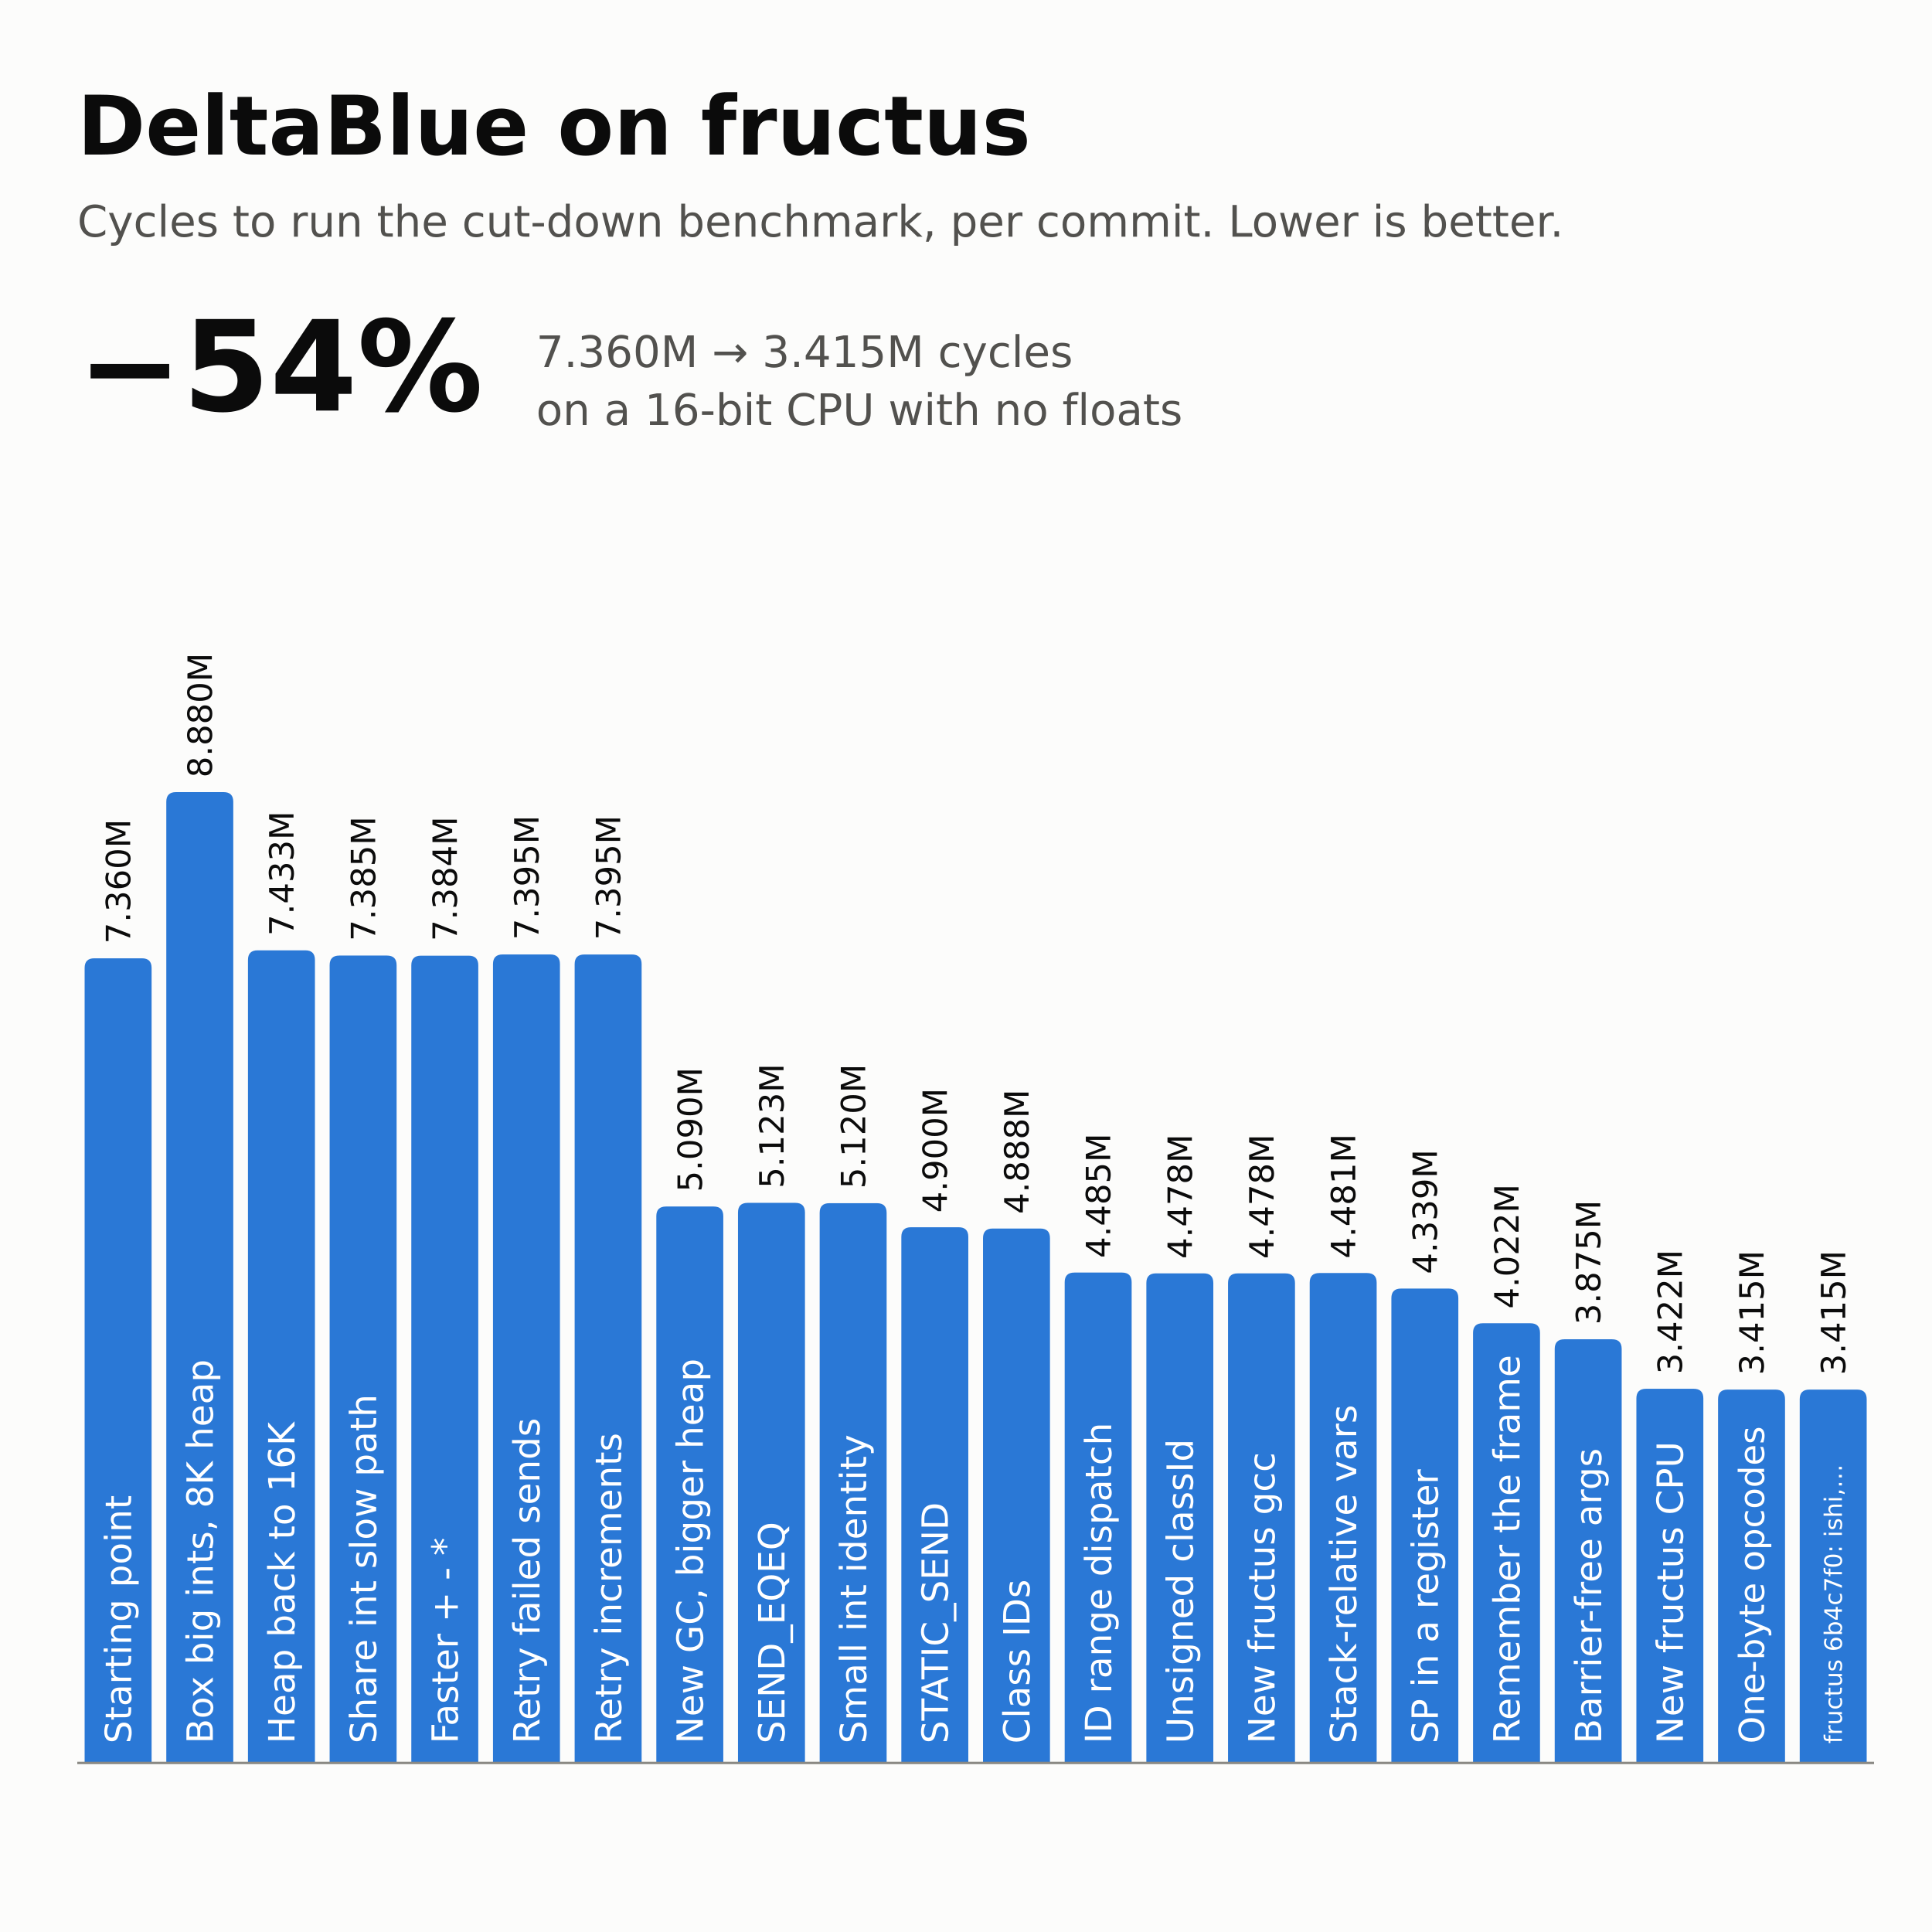
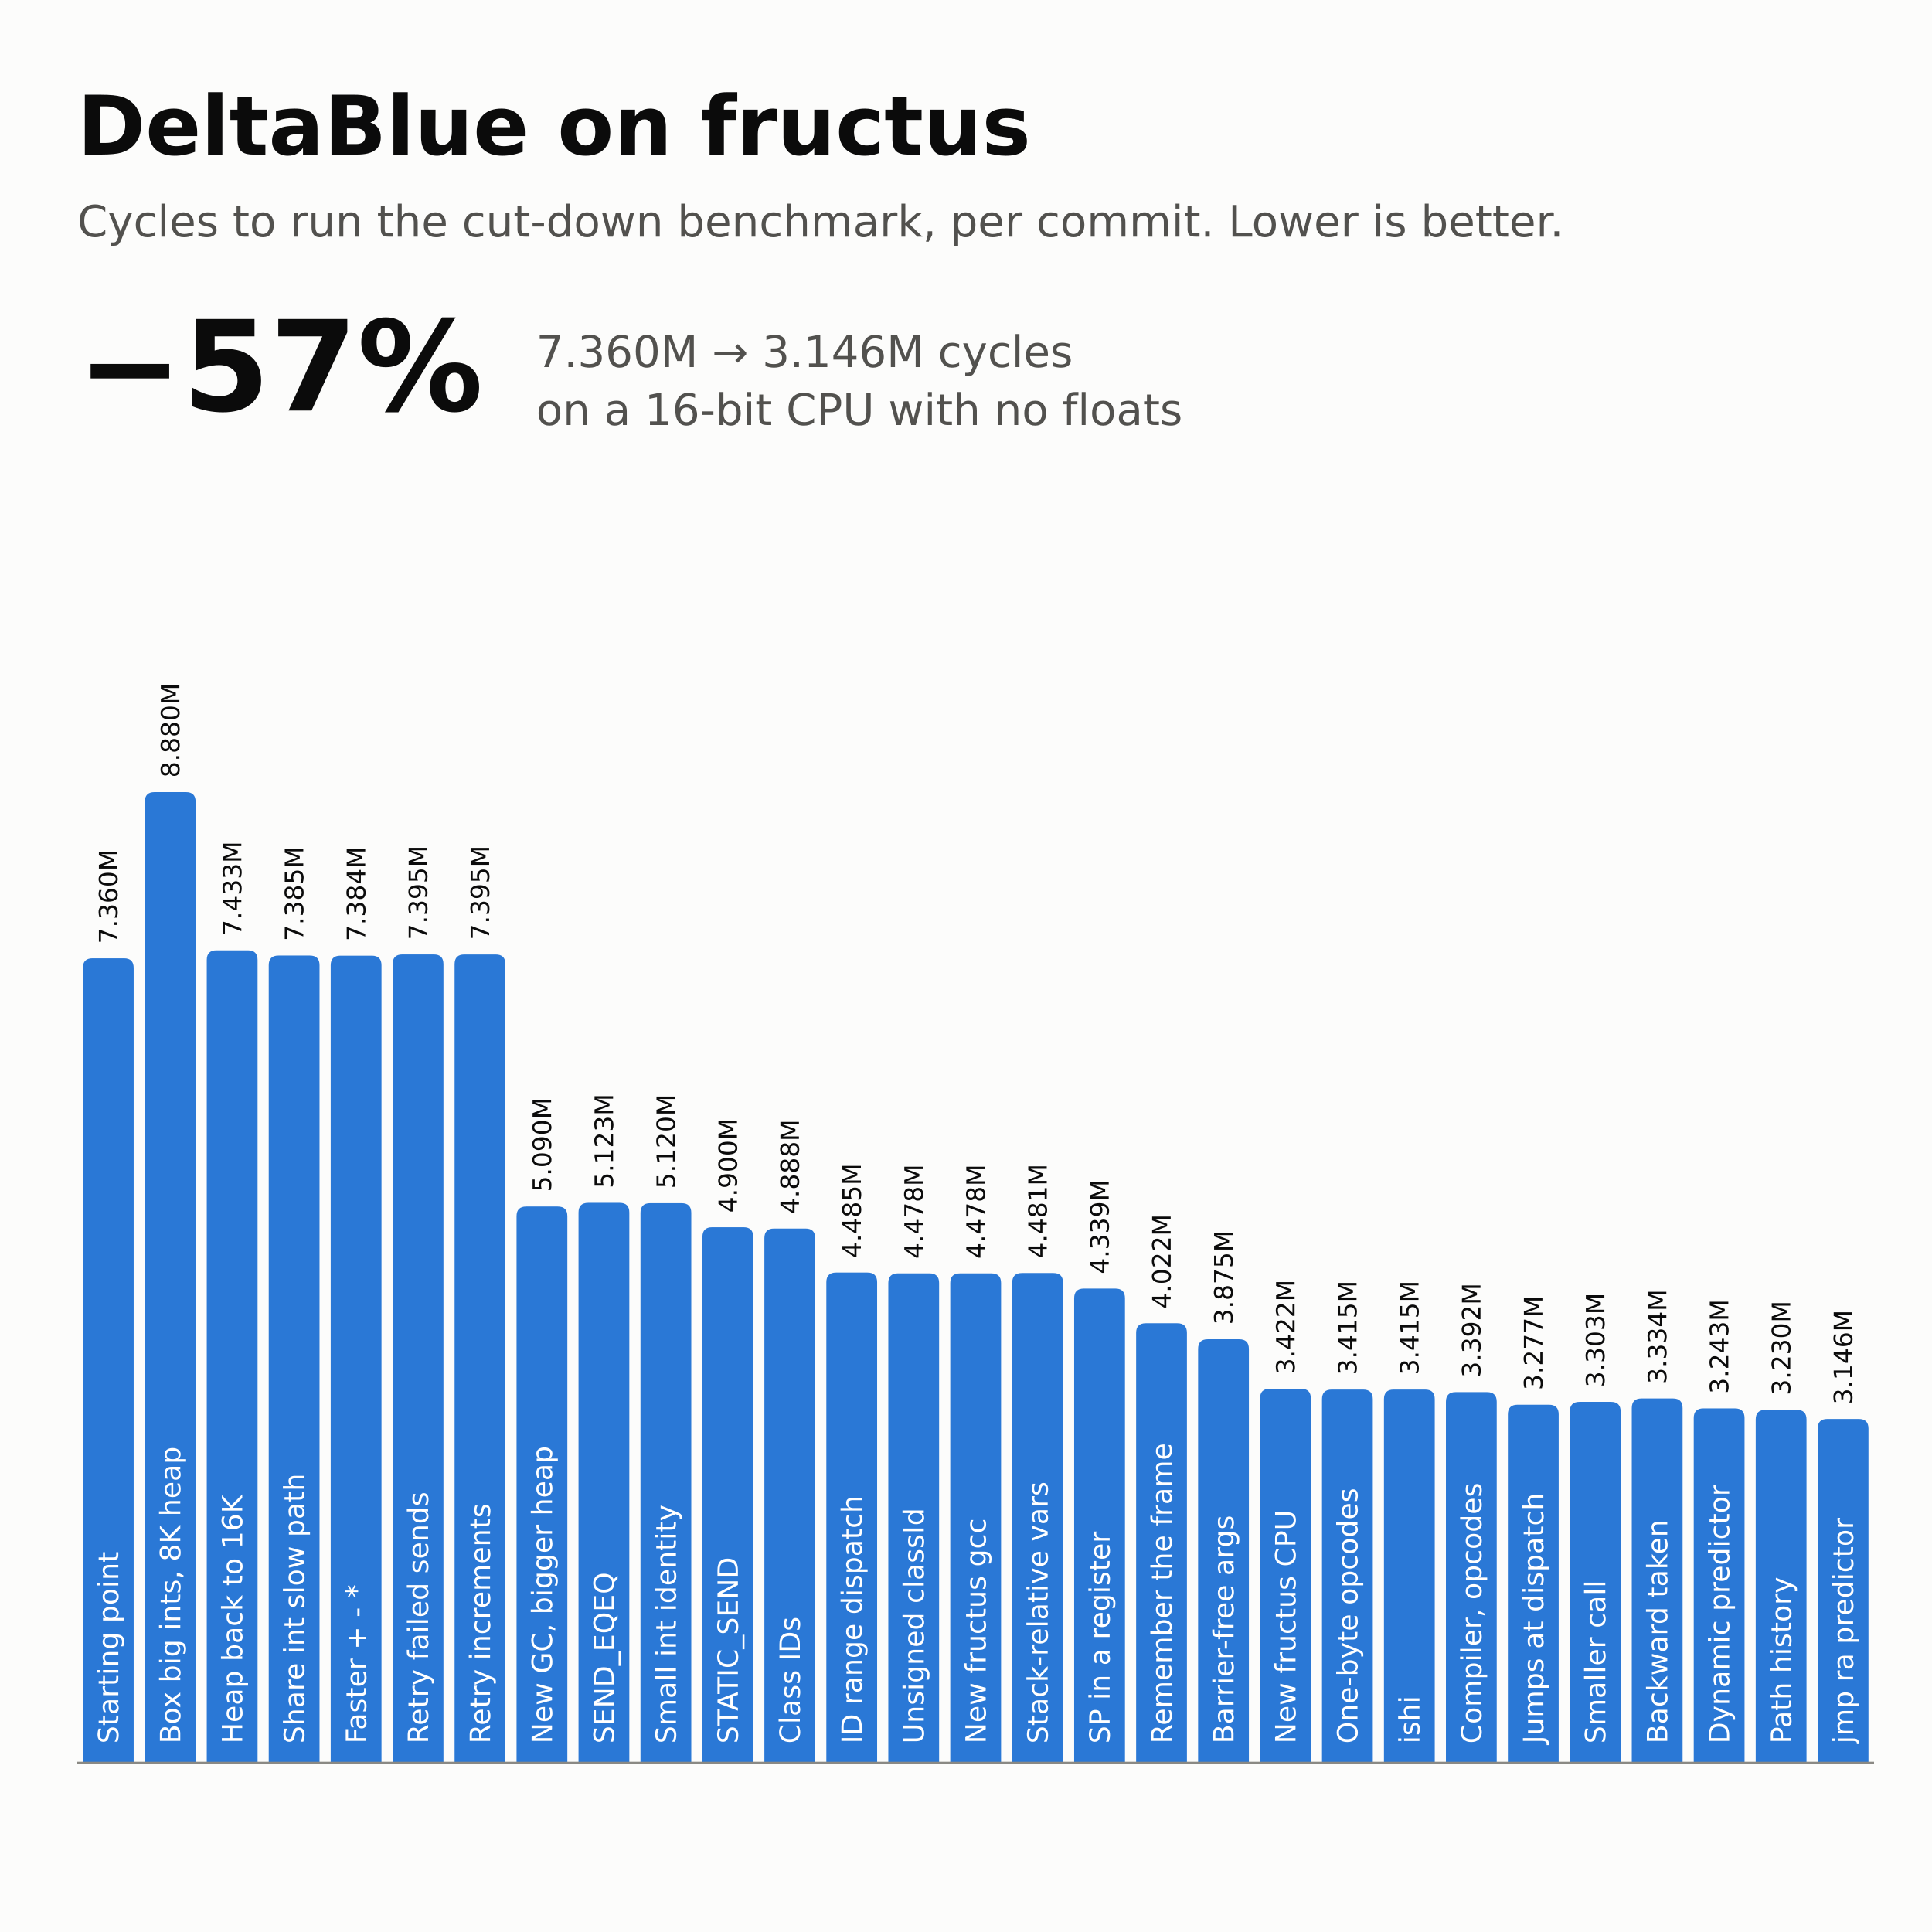
<svg xmlns="http://www.w3.org/2000/svg" width="800" height="800" viewBox="0 0 800 800" font-family="'DejaVu Sans', 'Liberation Sans', sans-serif">
  <rect width="800" height="800" fill="#fcfcfb" />
  <text x="32" y="64" font-size="34" font-weight="bold" fill="#0b0b0b">DeltaBlue on fructus</text>
  <text x="32" y="98" font-size="18" fill="#52514e">Cycles to run the cut-down benchmark, per commit. Lower is better.</text>
-   <text x="32" y="170" font-size="52" font-weight="bold" fill="#0b0b0b">−54%</text>
-   <text x="222" y="152" font-size="18" fill="#52514e">7.360M → 3.415M cycles</text>
+   <text x="32" y="170" font-size="52" font-weight="bold" fill="#0b0b0b">−57%</text>
+   <text x="222" y="152" font-size="18" fill="#52514e">7.360M → 3.146M cycles</text>
  <text x="222" y="176" font-size="18" fill="#52514e">on a 16-bit CPU with no floats</text>
-   <path d="M35.044,730 V400.811 Q35.044,396.811 39.044,396.811 H58.775 Q62.775,396.811 62.775,400.811 V730 Z" fill="#2a78d6" />
-   <text transform="translate(53.90065,390.8108) rotate(-90)" font-size="13.865" fill="#0b0b0b">7.360M</text>
-   <text transform="translate(54.30909,722) rotate(-90)" font-size="15.0" fill="#ffffff">Starting point</text>
-   <path d="M68.862,730 V332 Q68.862,328 72.862,328 H92.593 Q96.593,328 96.593,332 V730 Z" fill="#2a78d6" />
-   <text transform="translate(87.71884,322) rotate(-90)" font-size="13.865" fill="#0b0b0b">8.880M</text>
-   <text transform="translate(88.12727,722) rotate(-90)" font-size="15.0" fill="#ffffff">Box big ints, 8K heap</text>
-   <path d="M102.68,730 V397.506 Q102.68,393.506 106.68,393.506 H126.411 Q130.411,393.506 130.411,397.506 V730 Z" fill="#2a78d6" />
-   <text transform="translate(121.537,387.5061) rotate(-90)" font-size="13.865" fill="#0b0b0b">7.433M</text>
-   <text transform="translate(121.9455,722) rotate(-90)" font-size="15.0" fill="#ffffff">Heap back to 16K</text>
-   <path d="M136.498,730 V399.679 Q136.498,395.679 140.498,395.679 H160.229 Q164.229,395.679 164.229,399.679 V730 Z" fill="#2a78d6" />
-   <text transform="translate(155.3552,389.6791) rotate(-90)" font-size="13.865" fill="#0b0b0b">7.385M</text>
-   <text transform="translate(155.7636,722) rotate(-90)" font-size="15.0" fill="#ffffff">Share int slow path</text>
-   <path d="M170.316,730 V399.724 Q170.316,395.724 174.316,395.724 H194.047 Q198.047,395.724 198.047,399.724 V730 Z" fill="#2a78d6" />
-   <text transform="translate(189.1734,389.7243) rotate(-90)" font-size="13.865" fill="#0b0b0b">7.384M</text>
-   <text transform="translate(189.5818,722) rotate(-90)" font-size="15.0" fill="#ffffff">Faster + - *</text>
-   <path d="M204.135,730 V399.217 Q204.135,395.217 208.135,395.217 H227.865 Q231.865,395.217 231.865,399.217 V730 Z" fill="#2a78d6" />
-   <text transform="translate(222.9916,389.217) rotate(-90)" font-size="13.865" fill="#0b0b0b">7.395M</text>
-   <text transform="translate(223.4,722) rotate(-90)" font-size="15.0" fill="#ffffff">Retry failed sends</text>
-   <path d="M237.953,730 V399.239 Q237.953,395.239 241.953,395.239 H261.684 Q265.684,395.239 265.684,399.239 V730 Z" fill="#2a78d6" />
-   <text transform="translate(256.8097,389.2392) rotate(-90)" font-size="13.865" fill="#0b0b0b">7.395M</text>
-   <text transform="translate(257.2182,722) rotate(-90)" font-size="15.0" fill="#ffffff">Retry increments</text>
-   <path d="M271.771,730 V503.592 Q271.771,499.592 275.771,499.592 H295.502 Q299.502,499.592 299.502,503.592 V730 Z" fill="#2a78d6" />
-   <text transform="translate(290.6279,493.5921) rotate(-90)" font-size="13.865" fill="#0b0b0b">5.090M</text>
-   <text transform="translate(291.0364,722) rotate(-90)" font-size="15.0" fill="#ffffff">New GC, bigger heap</text>
-   <path d="M305.589,730 V502.077 Q305.589,498.077 309.589,498.077 H329.32 Q333.32,498.077 333.32,502.077 V730 Z" fill="#2a78d6" />
-   <text transform="translate(324.4461,492.0771) rotate(-90)" font-size="13.865" fill="#0b0b0b">5.123M</text>
-   <text transform="translate(324.8545,722) rotate(-90)" font-size="15.0" fill="#ffffff">SEND_EQEQ</text>
-   <path d="M339.407,730 V502.216 Q339.407,498.216 343.407,498.216 H363.138 Q367.138,498.216 367.138,502.216 V730 Z" fill="#2a78d6" />
-   <text transform="translate(358.2643,492.2162) rotate(-90)" font-size="13.865" fill="#0b0b0b">5.120M</text>
-   <text transform="translate(358.6727,722) rotate(-90)" font-size="15.0" fill="#ffffff">Small int identity</text>
-   <path d="M373.225,730 V512.176 Q373.225,508.176 377.225,508.176 H396.956 Q400.956,508.176 400.956,512.176 V730 Z" fill="#2a78d6" />
-   <text transform="translate(392.0825,502.1757) rotate(-90)" font-size="13.865" fill="#0b0b0b">4.900M</text>
-   <text transform="translate(392.4909,722) rotate(-90)" font-size="15.0" fill="#ffffff">STATIC_SEND</text>
-   <path d="M407.044,730 V512.708 Q407.044,508.708 411.044,508.708 H430.775 Q434.775,508.708 434.775,512.708 V730 Z" fill="#2a78d6" />
-   <text transform="translate(425.9007,502.7081) rotate(-90)" font-size="13.865" fill="#0b0b0b">4.888M</text>
-   <text transform="translate(426.3091,722) rotate(-90)" font-size="15.0" fill="#ffffff">Class IDs</text>
-   <path d="M440.862,730 V530.944 Q440.862,526.944 444.862,526.944 H464.593 Q468.593,526.944 468.593,530.944 V730 Z" fill="#2a78d6" />
-   <text transform="translate(459.7188,520.9442) rotate(-90)" font-size="13.865" fill="#0b0b0b">4.485M</text>
-   <text transform="translate(460.1273,722) rotate(-90)" font-size="15.0" fill="#ffffff">ID range dispatch</text>
-   <path d="M474.68,730 V531.269 Q474.68,527.269 478.68,527.269 H498.411 Q502.411,527.269 502.411,531.269 V730 Z" fill="#2a78d6" />
-   <text transform="translate(493.537,521.2691) rotate(-90)" font-size="13.865" fill="#0b0b0b">4.478M</text>
-   <text transform="translate(493.9455,722) rotate(-90)" font-size="15.0" fill="#ffffff">Unsigned classId</text>
-   <path d="M508.498,730 V531.282 Q508.498,527.282 512.498,527.282 H532.229 Q536.229,527.282 536.229,531.282 V730 Z" fill="#2a78d6" />
-   <text transform="translate(527.3552,521.2819) rotate(-90)" font-size="13.865" fill="#0b0b0b">4.478M</text>
-   <text transform="translate(527.7636,722) rotate(-90)" font-size="15.0" fill="#ffffff">New fructus gcc</text>
-   <path d="M542.316,730 V531.134 Q542.316,527.134 546.316,527.134 H566.047 Q570.047,527.134 570.047,531.134 V730 Z" fill="#2a78d6" />
-   <text transform="translate(561.1734,521.1337) rotate(-90)" font-size="13.865" fill="#0b0b0b">4.481M</text>
-   <text transform="translate(561.5818,722) rotate(-90)" font-size="15.0" fill="#ffffff">Stack-relative vars</text>
-   <path d="M576.135,730 V537.568 Q576.135,533.568 580.135,533.568 H599.865 Q603.865,533.568 603.865,537.568 V730 Z" fill="#2a78d6" />
-   <text transform="translate(594.9916,527.5683) rotate(-90)" font-size="13.865" fill="#0b0b0b">4.339M</text>
-   <text transform="translate(595.4,722) rotate(-90)" font-size="15.0" fill="#ffffff">SP in a register</text>
-   <path d="M609.953,730 V551.931 Q609.953,547.931 613.953,547.931 H633.684 Q637.684,547.931 637.684,551.931 V730 Z" fill="#2a78d6" />
-   <text transform="translate(628.8097,541.9311) rotate(-90)" font-size="13.865" fill="#0b0b0b">4.022M</text>
-   <text transform="translate(629.2182,722) rotate(-90)" font-size="15.0" fill="#ffffff">Remember the frame</text>
-   <path d="M643.771,730 V558.569 Q643.771,554.569 647.771,554.569 H667.502 Q671.502,554.569 671.502,558.569 V730 Z" fill="#2a78d6" />
-   <text transform="translate(662.6279,548.5687) rotate(-90)" font-size="13.865" fill="#0b0b0b">3.875M</text>
-   <text transform="translate(663.0364,722) rotate(-90)" font-size="15.0" fill="#ffffff">Barrier-free args</text>
-   <path d="M677.589,730 V579.064 Q677.589,575.064 681.589,575.064 H701.32 Q705.32,575.064 705.32,579.064 V730 Z" fill="#2a78d6" />
-   <text transform="translate(696.4461,569.0644) rotate(-90)" font-size="13.865" fill="#0b0b0b">3.422M</text>
-   <text transform="translate(696.8545,722) rotate(-90)" font-size="15.0" fill="#ffffff">New fructus CPU</text>
-   <path d="M711.407,730 V579.398 Q711.407,575.398 715.407,575.398 H735.138 Q739.138,575.398 739.138,579.398 V730 Z" fill="#2a78d6" />
-   <text transform="translate(730.2643,569.3979) rotate(-90)" font-size="13.865" fill="#0b0b0b">3.415M</text>
-   <text transform="translate(730.4703,722) rotate(-90)" font-size="14.4" fill="#ffffff">One-byte opcodes</text>
-   <path d="M745.225,730 V579.399 Q745.225,575.399 749.225,575.399 H768.956 Q772.956,575.399 772.956,579.399 V730 Z" fill="#2a78d6" />
-   <text transform="translate(764.0825,569.3994) rotate(-90)" font-size="13.865" fill="#0b0b0b">3.415M</text>
-   <text transform="translate(762.6909,722) rotate(-90)" font-size="10.0" fill="#ffffff">fructus 6b4c7f0: ishi,…</text>
+   <path d="M34.309,730 V400.811 Q34.309,396.811 38.309,396.811 H51.346 Q55.346,396.811 55.346,400.811 V730 Z" fill="#2a78d6" />
+   <text transform="translate(48.61429,390.8108) rotate(-90)" font-size="10.519" fill="#0b0b0b">7.360M</text>
+   <text transform="translate(48.99296,722) rotate(-90)" font-size="11.6" fill="#ffffff">Starting point</text>
+   <path d="M59.964,730 V332 Q59.964,328 63.964,328 H77.001 Q81.001,328 81.001,332 V730 Z" fill="#2a78d6" />
+   <text transform="translate(74.26946,322) rotate(-90)" font-size="10.519" fill="#0b0b0b">8.880M</text>
+   <text transform="translate(74.64813,722) rotate(-90)" font-size="11.6" fill="#ffffff">Box big ints, 8K heap</text>
+   <path d="M85.619,730 V397.506 Q85.619,393.506 89.619,393.506 H102.657 Q106.657,393.506 106.657,397.506 V730 Z" fill="#2a78d6" />
+   <text transform="translate(99.92463,387.5061) rotate(-90)" font-size="10.519" fill="#0b0b0b">7.433M</text>
+   <text transform="translate(100.3033,722) rotate(-90)" font-size="11.6" fill="#ffffff">Heap back to 16K</text>
+   <path d="M111.274,730 V399.679 Q111.274,395.679 115.274,395.679 H128.312 Q132.312,395.679 132.312,399.679 V730 Z" fill="#2a78d6" />
+   <text transform="translate(125.5798,389.6791) rotate(-90)" font-size="10.519" fill="#0b0b0b">7.385M</text>
+   <text transform="translate(125.9585,722) rotate(-90)" font-size="11.6" fill="#ffffff">Share int slow path</text>
+   <path d="M136.93,730 V399.724 Q136.93,395.724 140.93,395.724 H153.967 Q157.967,395.724 157.967,399.724 V730 Z" fill="#2a78d6" />
+   <text transform="translate(151.235,389.7243) rotate(-90)" font-size="10.519" fill="#0b0b0b">7.384M</text>
+   <text transform="translate(151.6136,722) rotate(-90)" font-size="11.6" fill="#ffffff">Faster + - *</text>
+   <path d="M162.585,730 V399.217 Q162.585,395.217 166.585,395.217 H179.622 Q183.622,395.217 183.622,399.217 V730 Z" fill="#2a78d6" />
+   <text transform="translate(176.8902,389.217) rotate(-90)" font-size="10.519" fill="#0b0b0b">7.395M</text>
+   <text transform="translate(177.2688,722) rotate(-90)" font-size="11.6" fill="#ffffff">Retry failed sends</text>
+   <path d="M188.24,730 V399.239 Q188.24,395.239 192.24,395.239 H205.277 Q209.277,395.239 209.277,399.239 V730 Z" fill="#2a78d6" />
+   <text transform="translate(202.5453,389.2392) rotate(-90)" font-size="10.519" fill="#0b0b0b">7.395M</text>
+   <text transform="translate(202.924,722) rotate(-90)" font-size="11.6" fill="#ffffff">Retry increments</text>
+   <path d="M213.895,730 V503.592 Q213.895,499.592 217.895,499.592 H230.932 Q234.932,499.592 234.932,503.592 V730 Z" fill="#2a78d6" />
+   <text transform="translate(228.2005,493.5921) rotate(-90)" font-size="10.519" fill="#0b0b0b">5.090M</text>
+   <text transform="translate(228.5792,722) rotate(-90)" font-size="11.6" fill="#ffffff">New GC, bigger heap</text>
+   <path d="M239.55,730 V502.077 Q239.55,498.077 243.55,498.077 H256.588 Q260.588,498.077 260.588,502.077 V730 Z" fill="#2a78d6" />
+   <text transform="translate(253.8557,492.0771) rotate(-90)" font-size="10.519" fill="#0b0b0b">5.123M</text>
+   <text transform="translate(254.2343,722) rotate(-90)" font-size="11.6" fill="#ffffff">SEND_EQEQ</text>
+   <path d="M265.206,730 V502.216 Q265.206,498.216 269.206,498.216 H282.243 Q286.243,498.216 286.243,502.216 V730 Z" fill="#2a78d6" />
+   <text transform="translate(279.5108,492.2162) rotate(-90)" font-size="10.519" fill="#0b0b0b">5.120M</text>
+   <text transform="translate(279.8895,722) rotate(-90)" font-size="11.6" fill="#ffffff">Small int identity</text>
+   <path d="M290.861,730 V512.176 Q290.861,508.176 294.861,508.176 H307.898 Q311.898,508.176 311.898,512.176 V730 Z" fill="#2a78d6" />
+   <text transform="translate(305.166,502.1757) rotate(-90)" font-size="10.519" fill="#0b0b0b">4.900M</text>
+   <text transform="translate(305.5447,722) rotate(-90)" font-size="11.6" fill="#ffffff">STATIC_SEND</text>
+   <path d="M316.516,730 V512.708 Q316.516,508.708 320.516,508.708 H333.553 Q337.553,508.708 337.553,512.708 V730 Z" fill="#2a78d6" />
+   <text transform="translate(330.8212,502.7081) rotate(-90)" font-size="10.519" fill="#0b0b0b">4.888M</text>
+   <text transform="translate(331.1999,722) rotate(-90)" font-size="11.6" fill="#ffffff">Class IDs</text>
+   <path d="M342.171,730 V530.944 Q342.171,526.944 346.171,526.944 H359.208 Q363.208,526.944 363.208,530.944 V730 Z" fill="#2a78d6" />
+   <text transform="translate(356.4764,520.9442) rotate(-90)" font-size="10.519" fill="#0b0b0b">4.485M</text>
+   <text transform="translate(356.855,722) rotate(-90)" font-size="11.6" fill="#ffffff">ID range dispatch</text>
+   <path d="M367.826,730 V531.269 Q367.826,527.269 371.826,527.269 H384.863 Q388.863,527.269 388.863,531.269 V730 Z" fill="#2a78d6" />
+   <text transform="translate(382.1315,521.2691) rotate(-90)" font-size="10.519" fill="#0b0b0b">4.478M</text>
+   <text transform="translate(382.5102,722) rotate(-90)" font-size="11.6" fill="#ffffff">Unsigned classId</text>
+   <path d="M393.481,730 V531.282 Q393.481,527.282 397.481,527.282 H410.519 Q414.519,527.282 414.519,531.282 V730 Z" fill="#2a78d6" />
+   <text transform="translate(407.7867,521.2819) rotate(-90)" font-size="10.519" fill="#0b0b0b">4.478M</text>
+   <text transform="translate(408.1654,722) rotate(-90)" font-size="11.6" fill="#ffffff">New fructus gcc</text>
+   <path d="M419.137,730 V531.134 Q419.137,527.134 423.137,527.134 H436.174 Q440.174,527.134 440.174,531.134 V730 Z" fill="#2a78d6" />
+   <text transform="translate(433.4419,521.1337) rotate(-90)" font-size="10.519" fill="#0b0b0b">4.481M</text>
+   <text transform="translate(433.8205,722) rotate(-90)" font-size="11.6" fill="#ffffff">Stack-relative vars</text>
+   <path d="M444.792,730 V537.568 Q444.792,533.568 448.792,533.568 H461.829 Q465.829,533.568 465.829,537.568 V730 Z" fill="#2a78d6" />
+   <text transform="translate(459.097,527.5683) rotate(-90)" font-size="10.519" fill="#0b0b0b">4.339M</text>
+   <text transform="translate(459.4757,722) rotate(-90)" font-size="11.6" fill="#ffffff">SP in a register</text>
+   <path d="M470.447,730 V551.931 Q470.447,547.931 474.447,547.931 H487.484 Q491.484,547.931 491.484,551.931 V730 Z" fill="#2a78d6" />
+   <text transform="translate(484.7522,541.9311) rotate(-90)" font-size="10.519" fill="#0b0b0b">4.022M</text>
+   <text transform="translate(485.1309,722) rotate(-90)" font-size="11.6" fill="#ffffff">Remember the frame</text>
+   <path d="M496.102,730 V558.569 Q496.102,554.569 500.102,554.569 H513.139 Q517.139,554.569 517.139,558.569 V730 Z" fill="#2a78d6" />
+   <text transform="translate(510.4074,548.5687) rotate(-90)" font-size="10.519" fill="#0b0b0b">3.875M</text>
+   <text transform="translate(510.7861,722) rotate(-90)" font-size="11.6" fill="#ffffff">Barrier-free args</text>
+   <path d="M521.757,730 V579.064 Q521.757,575.064 525.757,575.064 H538.794 Q542.794,575.064 542.794,579.064 V730 Z" fill="#2a78d6" />
+   <text transform="translate(536.0626,569.0644) rotate(-90)" font-size="10.519" fill="#0b0b0b">3.422M</text>
+   <text transform="translate(536.4412,722) rotate(-90)" font-size="11.6" fill="#ffffff">New fructus CPU</text>
+   <path d="M547.412,730 V579.398 Q547.412,575.398 551.412,575.398 H564.45 Q568.45,575.398 568.45,579.398 V730 Z" fill="#2a78d6" />
+   <text transform="translate(561.7177,569.3979) rotate(-90)" font-size="10.519" fill="#0b0b0b">3.415M</text>
+   <text transform="translate(562.0964,722) rotate(-90)" font-size="11.6" fill="#ffffff">One-byte opcodes</text>
+   <path d="M573.068,730 V579.399 Q573.068,575.399 577.068,575.399 H590.105 Q594.105,575.399 594.105,579.399 V730 Z" fill="#2a78d6" />
+   <text transform="translate(587.3729,569.3994) rotate(-90)" font-size="10.519" fill="#0b0b0b">3.415M</text>
+   <text transform="translate(587.7516,722) rotate(-90)" font-size="11.6" fill="#ffffff">ishi</text>
+   <path d="M598.723,730 V580.452 Q598.723,576.452 602.723,576.452 H615.76 Q619.76,576.452 619.76,580.452 V730 Z" fill="#2a78d6" />
+   <text transform="translate(613.0281,570.4519) rotate(-90)" font-size="10.519" fill="#0b0b0b">3.392M</text>
+   <text transform="translate(613.4068,722) rotate(-90)" font-size="11.6" fill="#ffffff">Compiler, opcodes</text>
+   <path d="M624.378,730 V585.671 Q624.378,581.671 628.378,581.671 H641.415 Q645.415,581.671 645.415,585.671 V730 Z" fill="#2a78d6" />
+   <text transform="translate(638.6833,575.6705) rotate(-90)" font-size="10.519" fill="#0b0b0b">3.277M</text>
+   <text transform="translate(639.0619,722) rotate(-90)" font-size="11.6" fill="#ffffff">Jumps at dispatch</text>
+   <path d="M650.033,730 V584.486 Q650.033,580.486 654.033,580.486 H667.07 Q671.07,580.486 671.07,584.486 V730 Z" fill="#2a78d6" />
+   <text transform="translate(664.3384,574.4864) rotate(-90)" font-size="10.519" fill="#0b0b0b">3.303M</text>
+   <text transform="translate(664.7171,722) rotate(-90)" font-size="11.6" fill="#ffffff">Smaller call</text>
+   <path d="M675.688,730 V583.076 Q675.688,579.076 679.688,579.076 H692.726 Q696.726,579.076 696.726,583.076 V730 Z" fill="#2a78d6" />
+   <text transform="translate(689.9936,573.076) rotate(-90)" font-size="10.519" fill="#0b0b0b">3.334M</text>
+   <text transform="translate(690.3723,722) rotate(-90)" font-size="11.6" fill="#ffffff">Backward taken</text>
+   <path d="M701.343,730 V587.188 Q701.343,583.188 705.343,583.188 H718.381 Q722.381,583.188 722.381,587.188 V730 Z" fill="#2a78d6" />
+   <text transform="translate(715.6488,577.1884) rotate(-90)" font-size="10.519" fill="#0b0b0b">3.243M</text>
+   <text transform="translate(716.0274,722) rotate(-90)" font-size="11.6" fill="#ffffff">Dynamic predictor</text>
+   <path d="M726.999,730 V587.796 Q726.999,583.796 730.999,583.796 H744.036 Q748.036,583.796 748.036,587.796 V730 Z" fill="#2a78d6" />
+   <text transform="translate(741.3039,577.7964) rotate(-90)" font-size="10.519" fill="#0b0b0b">3.230M</text>
+   <text transform="translate(741.6826,722) rotate(-90)" font-size="11.6" fill="#ffffff">Path history</text>
+   <path d="M752.654,730 V591.561 Q752.654,587.561 756.654,587.561 H769.691 Q773.691,587.561 773.691,591.561 V730 Z" fill="#2a78d6" />
+   <text transform="translate(766.9591,581.5606) rotate(-90)" font-size="10.519" fill="#0b0b0b">3.146M</text>
+   <text transform="translate(767.3378,722) rotate(-90)" font-size="11.6" fill="#ffffff">jmp ra predictor</text>
  <line x1="32" x2="776" y1="730" y2="730" stroke="#8a8984" stroke-width="1" />
</svg>
